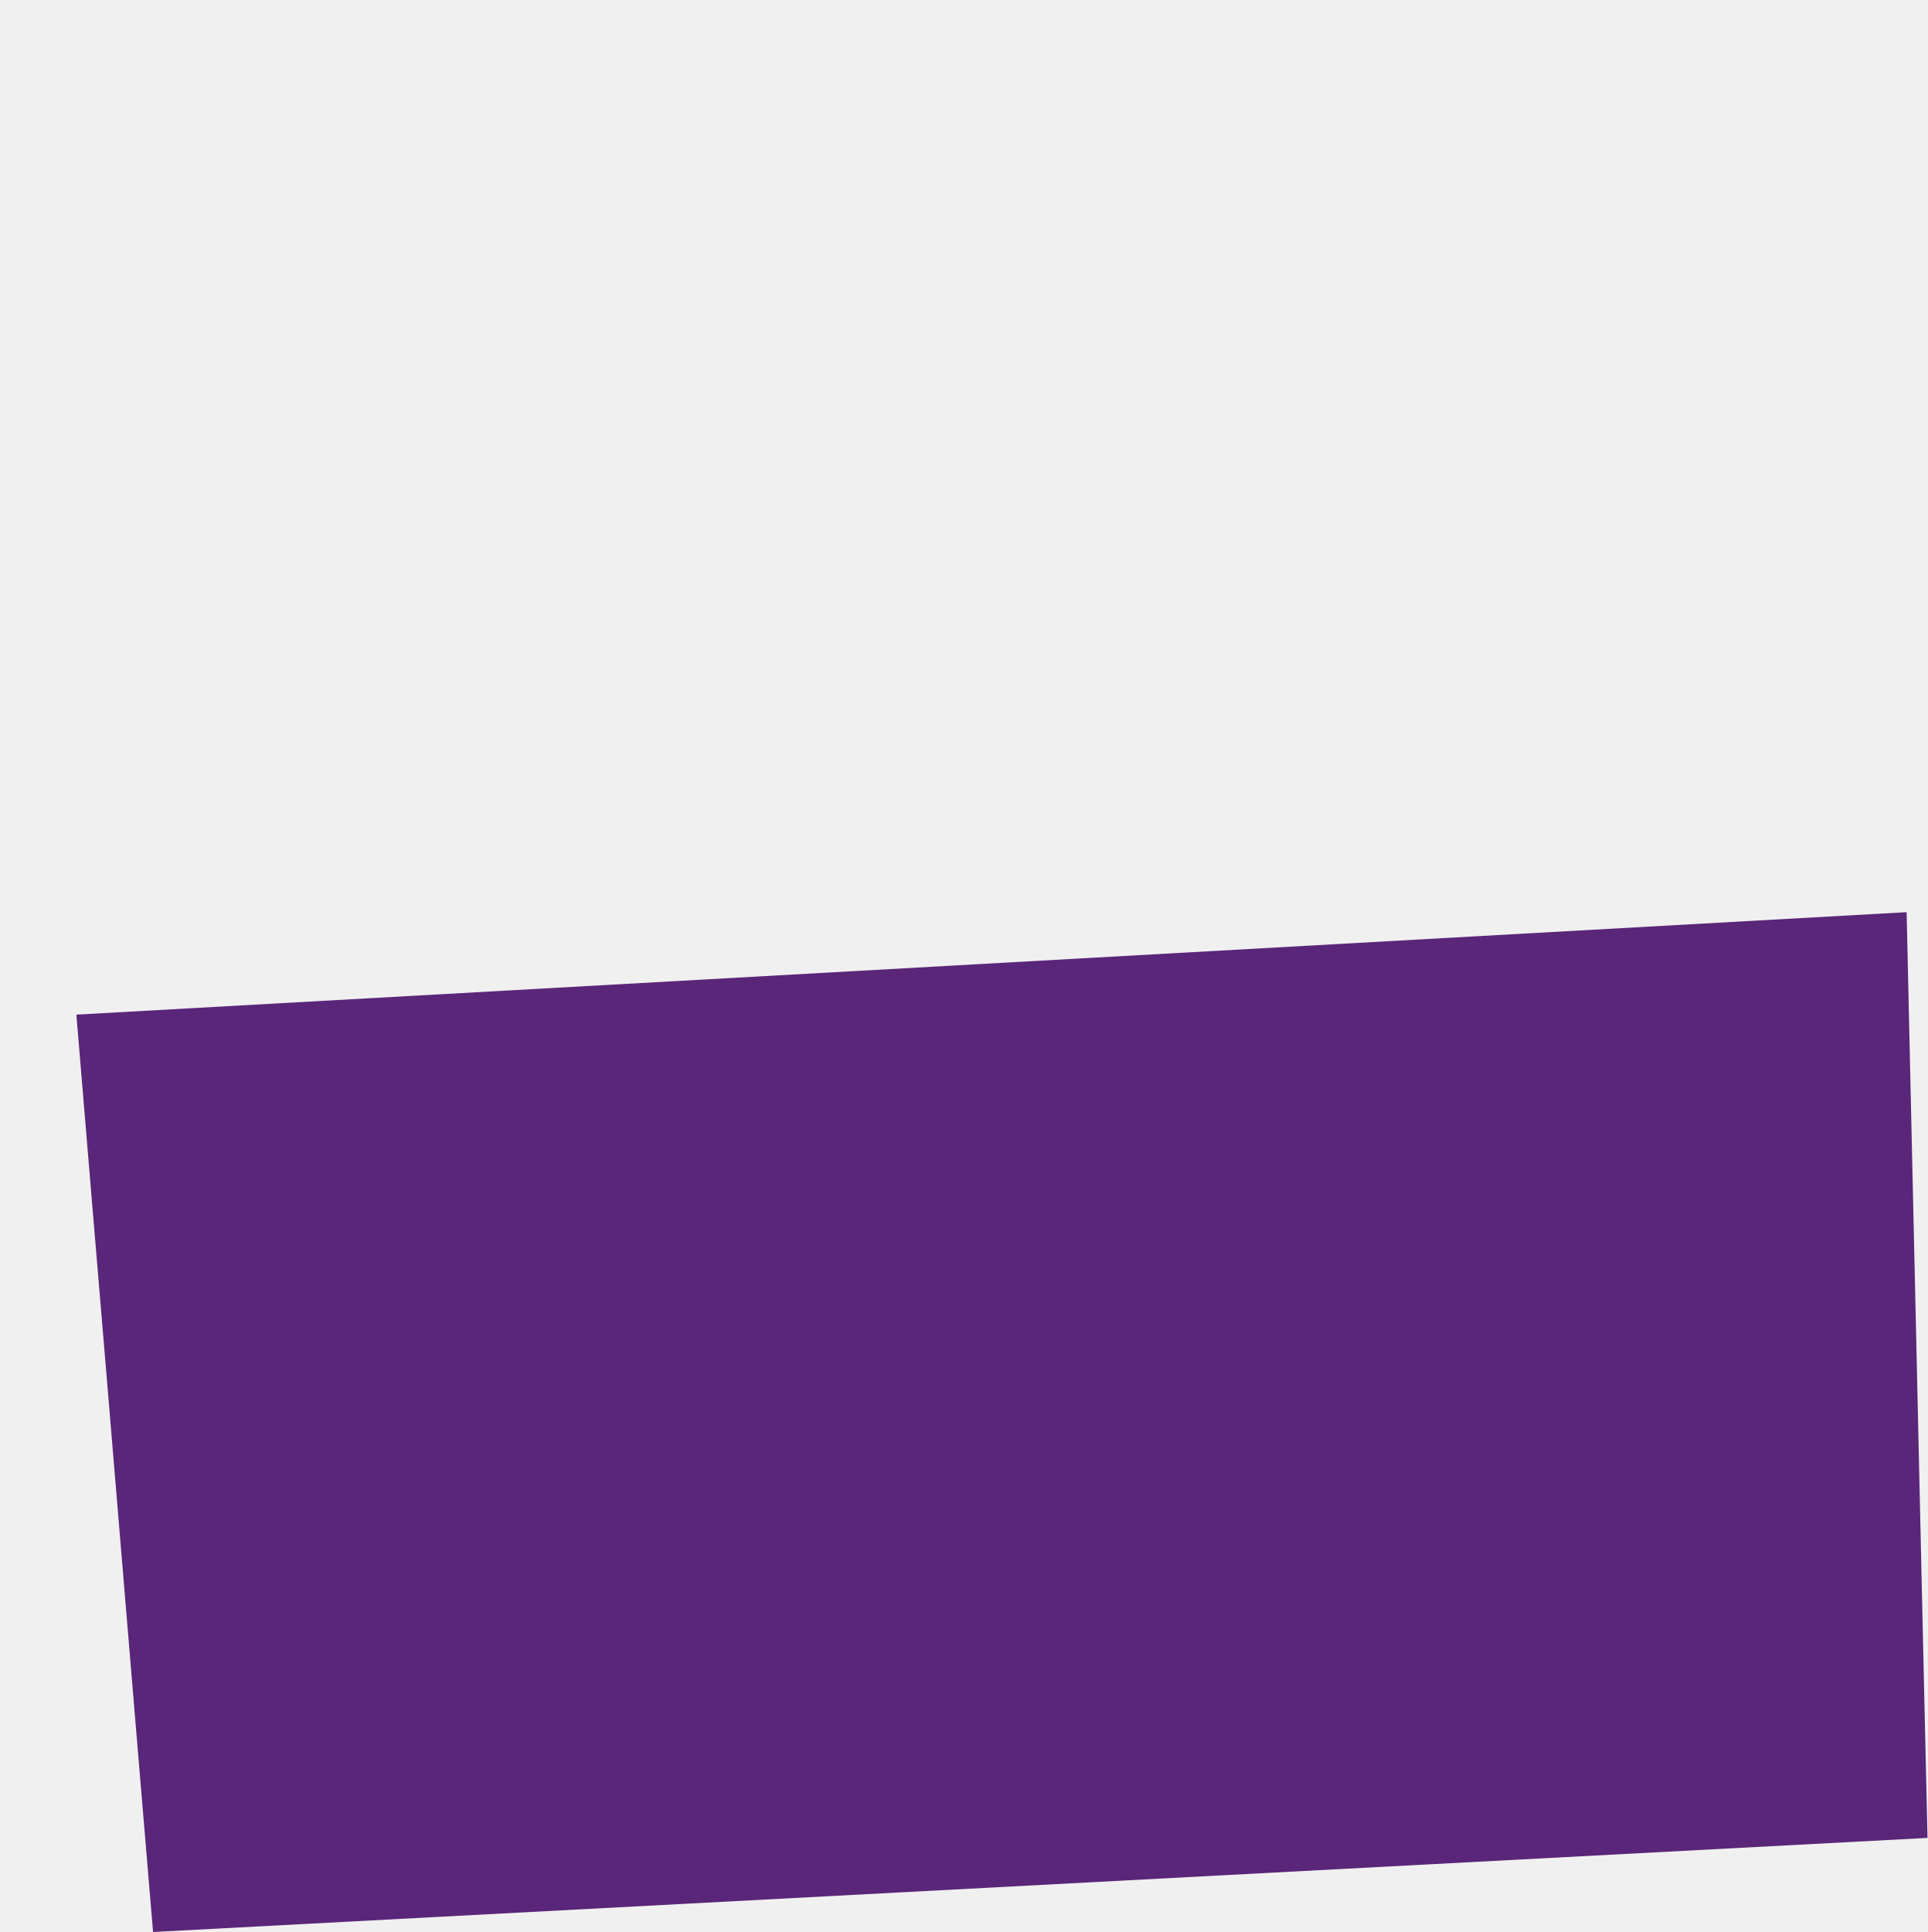
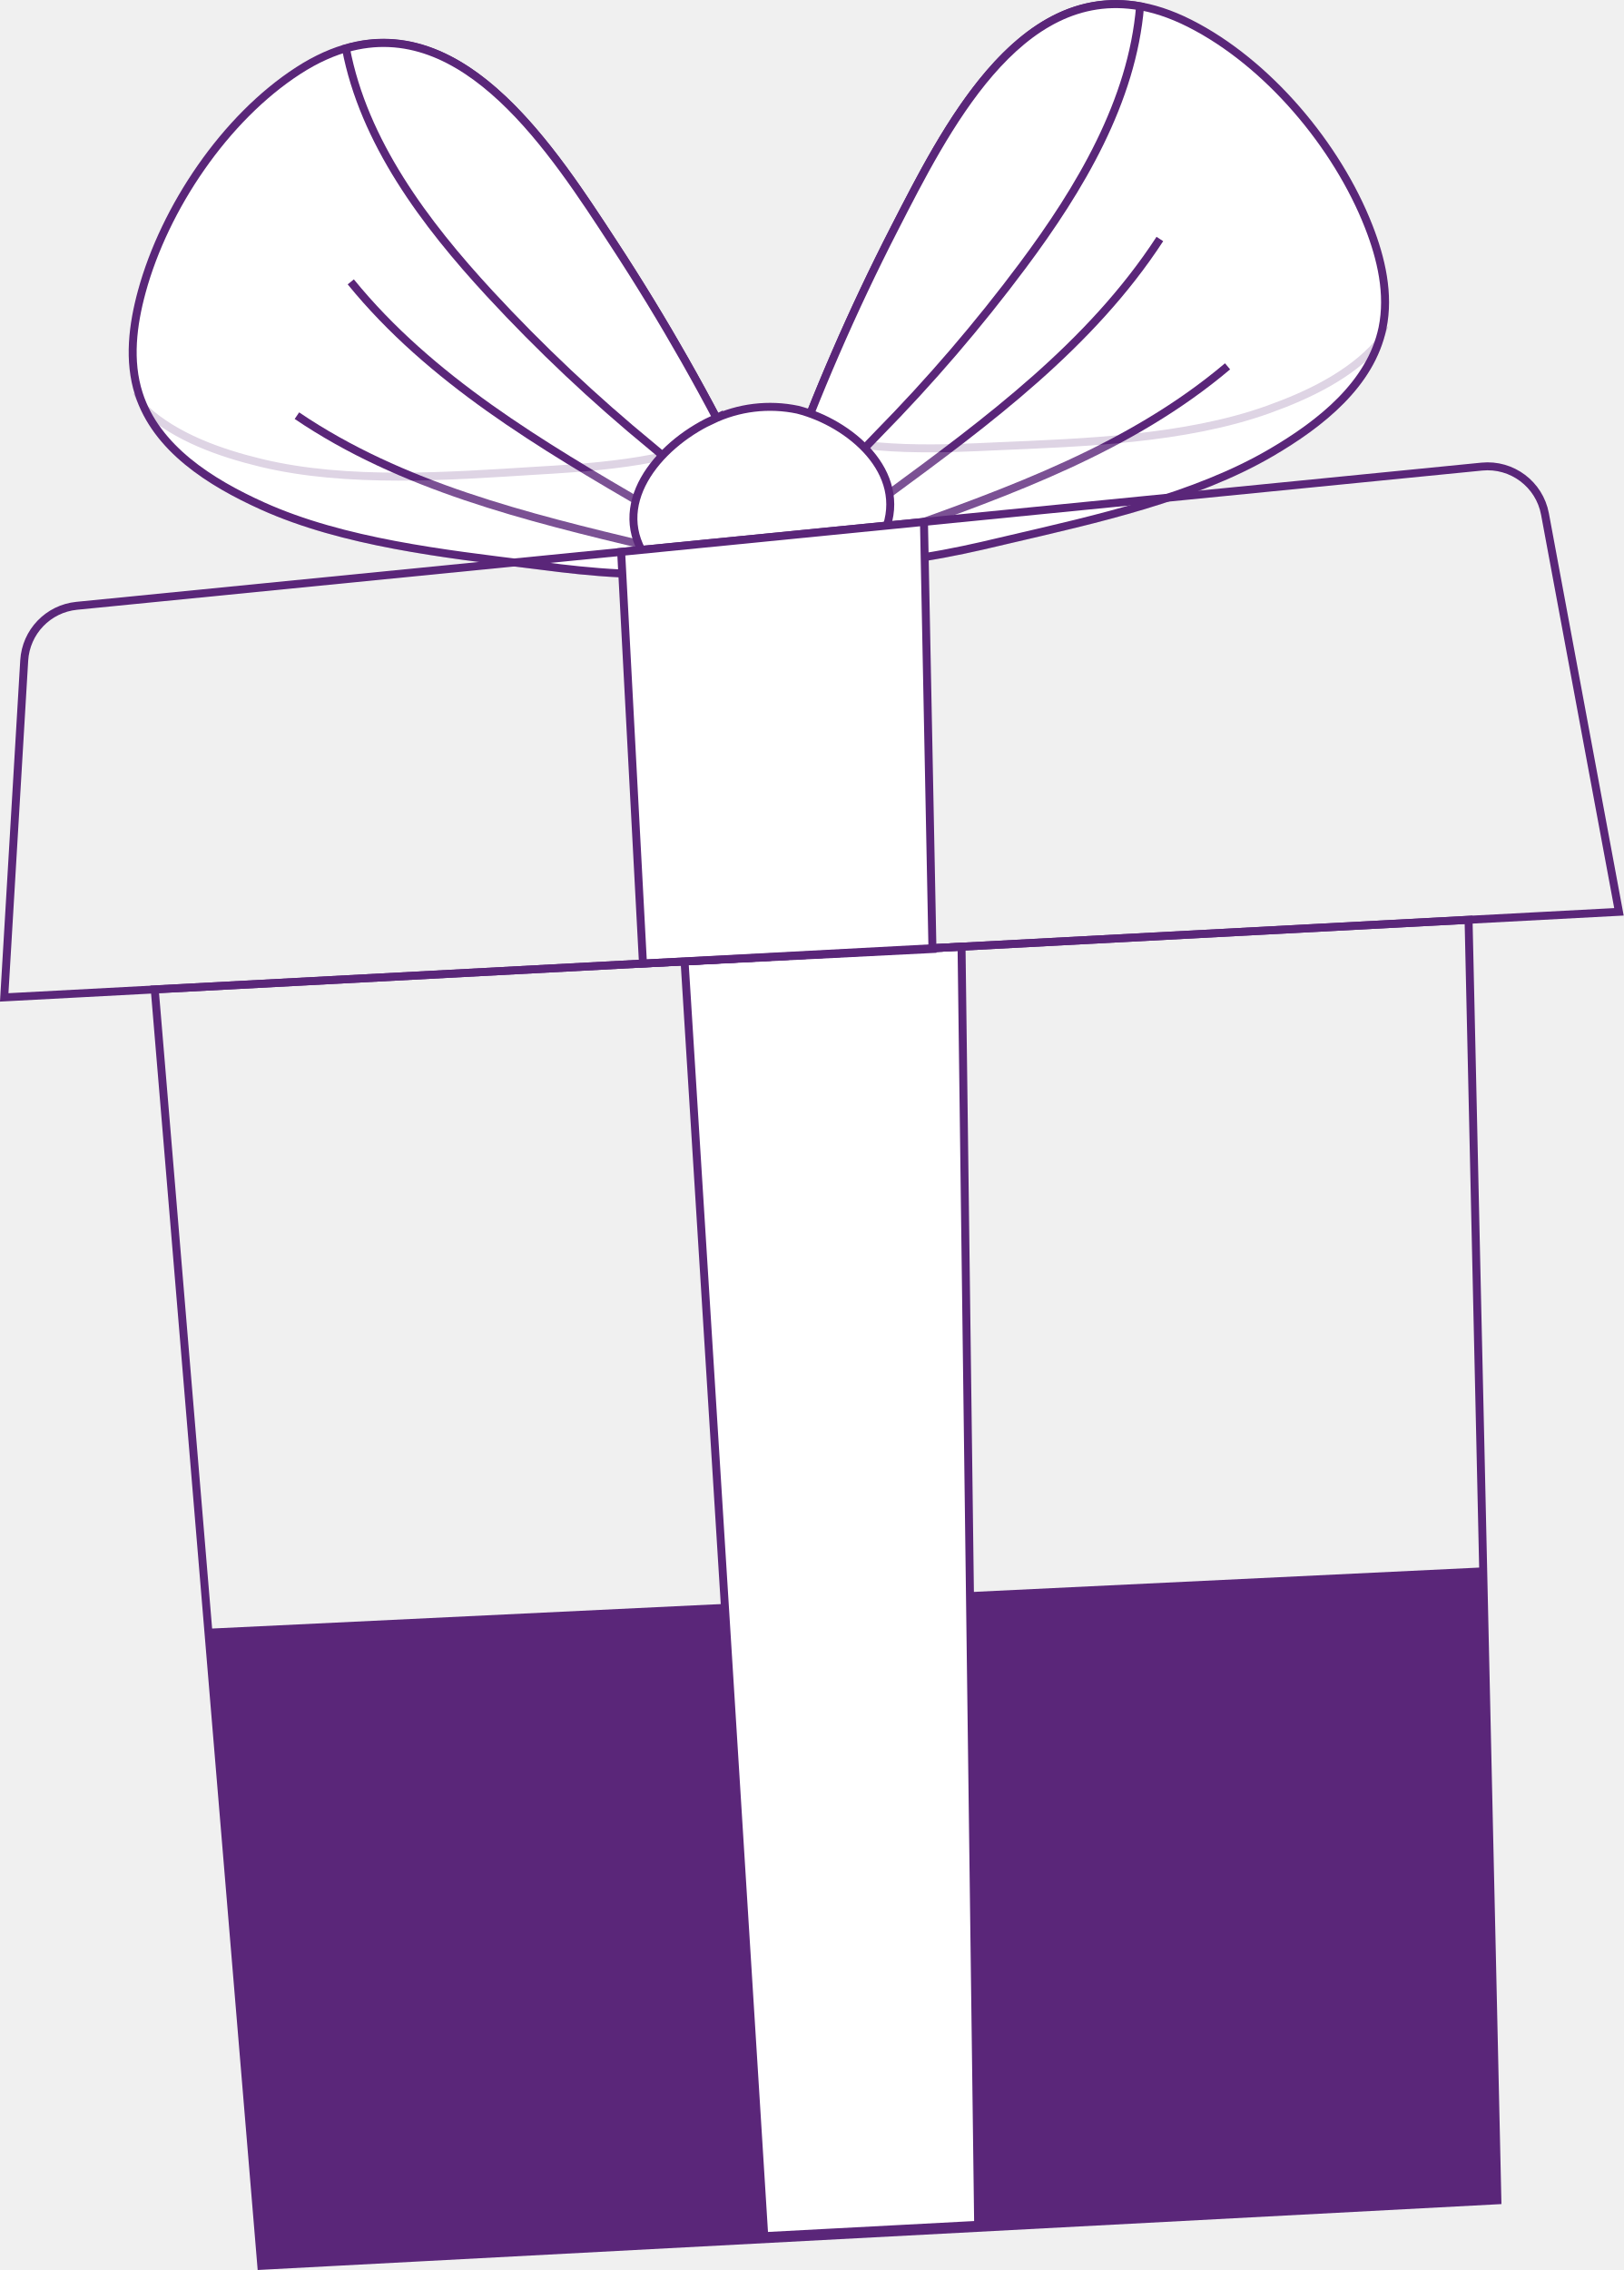
- <svg xmlns="http://www.w3.org/2000/svg" viewBox="0 0 181.72 182.13">
+ <svg xmlns="http://www.w3.org/2000/svg" viewBox="0 0 469.41 656.04">
  <defs>
-     <style>.cls-1{fill:none;}.cls-2{fill:#5a2679;}</style>
+     <style>.cls-1,.cls-5{fill:none;}.cls-2{fill:#5a2679;}.cls-3,.cls-4{fill:#fff;}.cls-3,.cls-4,.cls-5{stroke:#5a2679;stroke-miterlimit:10;stroke-width:2.3px;}.cls-4{opacity:0.2;}</style>
  </defs>
  <g id="Capa_2" data-name="Capa 2">
    <g id="Capa_1-2" data-name="Capa 1">
-       <polygon class="cls-1" points="178.58 34 2.88 43.84 4.32 61.11 178.97 51.33 178.58 34" />
-       <polygon class="cls-1" points="178.97 51.33 4.32 61.11 5.76 78.38 179.36 68.66 178.97 51.33" />
-       <polygon class="cls-1" points="178.19 16.67 1.43 26.56 2.88 43.84 178.58 34 178.19 16.67" />
-       <polygon class="cls-1" points="179.36 68.66 5.76 78.38 7.2 95.65 179.75 85.99 179.36 68.66" />
-       <polygon class="cls-1" points="177.81 0 0 9.42 1.43 26.56 178.19 16.67 177.81 0" />
-       <polygon class="cls-2" points="181.31 155.32 180.92 137.99 180.53 120.66 180.14 103.32 179.75 85.99 7.2 95.65 8.64 112.93 10.09 130.2 11.53 147.47 12.97 164.74 14.43 182.13 181.72 173.26 181.31 155.32" />
+       <polygon class="cls-1" points="426.24 341.82 50.96 360.44 54.03 397.19 427.07 378.87 426.24 341.82" />
+       <polygon class="cls-1" points="427.07 378.87 54.03 397.19 57.1 433.95 427.91 415.92 427.07 378.87" />
+       <polygon class="cls-1" points="424.53 265.83 44.73 285.94 47.89 323.69 425.41 304.76 424.53 265.83" />
+       <polygon class="cls-1" points="425.41 304.76 47.89 323.69 50.96 360.44 426.24 341.82 425.41 304.76" />
+       <polygon class="cls-1" points="427.91 415.92 57.1 433.95 60.17 470.71 428.74 452.98 427.91 415.92" />
+       <polygon class="cls-2" points="432.08 601.19 431.25 564.14 430.41 527.09 429.58 490.03 428.74 452.98 60.17 470.71 63.24 507.47 66.31 544.23 69.38 581 72.45 617.76 75.54 654.83 432.86 635.9 432.08 601.19" />
+     </g>
+     <g id="Capa_3" data-name="Capa 3">
+       <polygon class="cls-3" points="220.93 646.25 197.89 277.83 277.96 273.59 282.76 642.98 220.93 646.25" />
+       <path class="cls-3" d="M367.48,130.79c-22.1,12.93-50.87,19.3-75.52,25.05-17.12,4-78.32,19.88-65-17A620.47,620.47,0,0,1,258.57,66C275,34.06,299.66-15.6,343.9,6.75c22.59,11.4,42.65,35.38,51.76,58.7,3.65,9.32,6,19.53,4,29.33C396.27,111,381.81,122.41,367.48,130.79Z" />
+       <path class="cls-3" d="M256.29,143.22c29.21-21.44,59.07-43.57,79-74.15" />
+       <path class="cls-3" d="M257.84,154.13C292,142,327,129.42,354.86,105.87" />
+       <path class="cls-4" d="M366.58,118.36C342.47,127,313,127.91,287.74,129c-11.08.48-40.21,2.35-55.28-4.78-1.89,4.87-3.77,9.74-5.54,14.66-13.28,36.84,47.92,21,65.05,17,24.64-5.75,53.41-12.12,75.51-25.05,12.93-7.56,25.9-17.62,30.8-31.45C390.28,108.39,378.24,114.2,366.58,118.36Z" />
+       <path class="cls-3" d="M329.57,1.83c-35.41-6.32-56.48,35.87-71,64.18a622.21,622.21,0,0,0-31.66,72.87c-1.67,4.64-2.15,8.44-1.7,11.54,11.2-5.31,20.19-16.36,28.67-25a471.33,471.33,0,0,0,41.78-48.69C312.26,54.48,327.29,29.24,329.57,1.83Z" />
+       <path class="cls-3" d="M75.92,146.24c23.34,10.52,52.62,13.82,77.73,16.93,17.46,2.17,80,11.49,62.89-23.75a621.15,621.15,0,0,0-39.17-69.11c-19.66-30-49.48-76.81-91.12-49.92C65,34.12,47.59,60.08,41,84.24c-2.64,9.65-3.93,20.05-.87,29.58C45.19,129.62,60.79,139.42,75.92,146.24Z" />
+       <path class="cls-3" d="M187.8,146.85c-31.32-18.24-63.35-37.09-86.4-65.39" />
+       <path class="cls-3" d="M187.4,157.86c-35.24-8.44-71.34-17.26-101.57-37.73" />
+       <path class="cls-4" d="M75.5,133.78c24.88,6,54.27,3.84,79.53,2.25,11.06-.69,40.22-1.91,54.45-10.59,2.4,4.64,4.79,9.29,7.06,14,17.1,35.24-45.43,25.92-62.89,23.75-25.11-3.11-54.39-6.41-77.73-16.93-13.66-6.16-27.62-14.79-33.95-28C50.87,126.37,63.46,130.87,75.5,133.78Z" />
+       <path class="cls-3" d="M100,14c34.54-10,60,29.7,77.38,56.32a622.83,622.83,0,0,1,39.18,69.11c2.15,4.45,3,8.18,2.91,11.31-11.7-4.1-21.81-14.14-31.15-21.81a469.11,469.11,0,0,1-46.68-44C122.77,64.52,105.15,41,100,14Z" />
+       <path class="cls-3" d="M205.81,121.38c-15.92,7.47-30.11,24.91-18.4,40.69a27,27,0,0,0,12.4,8.78c17,6.39,48.35,2,56-17.3,6.81-17.15-10.25-31.32-25.21-35.14a38.82,38.82,0,0,0-24.81,3Z" />
+       <path class="cls-5" d="M468,263.52,1.22,288.25,7,190.88a16.88,16.88,0,0,1,15.18-15.8l406.18-40.23a16.88,16.88,0,0,1,18.26,13.71Z" />
+       <polygon class="cls-3" points="179.56 159.5 185.87 278.47 269.55 274.27 267.1 150.83 179.56 159.5" />
+       <polygon class="cls-5" points="432.08 601.19 431.25 564.14 430.41 527.09 429.58 490.03 428.74 452.98 427.91 415.92 427.07 378.87 426.24 341.82 425.41 304.76 424.53 265.83 44.73 285.94 47.89 323.69 50.96 360.44 54.03 397.19 57.1 433.95 60.17 470.71 63.24 507.47 66.31 544.23 69.38 581 72.45 617.76 75.54 654.83 432.86 635.9 432.08 601.19" />
    </g>
  </g>
</svg>
